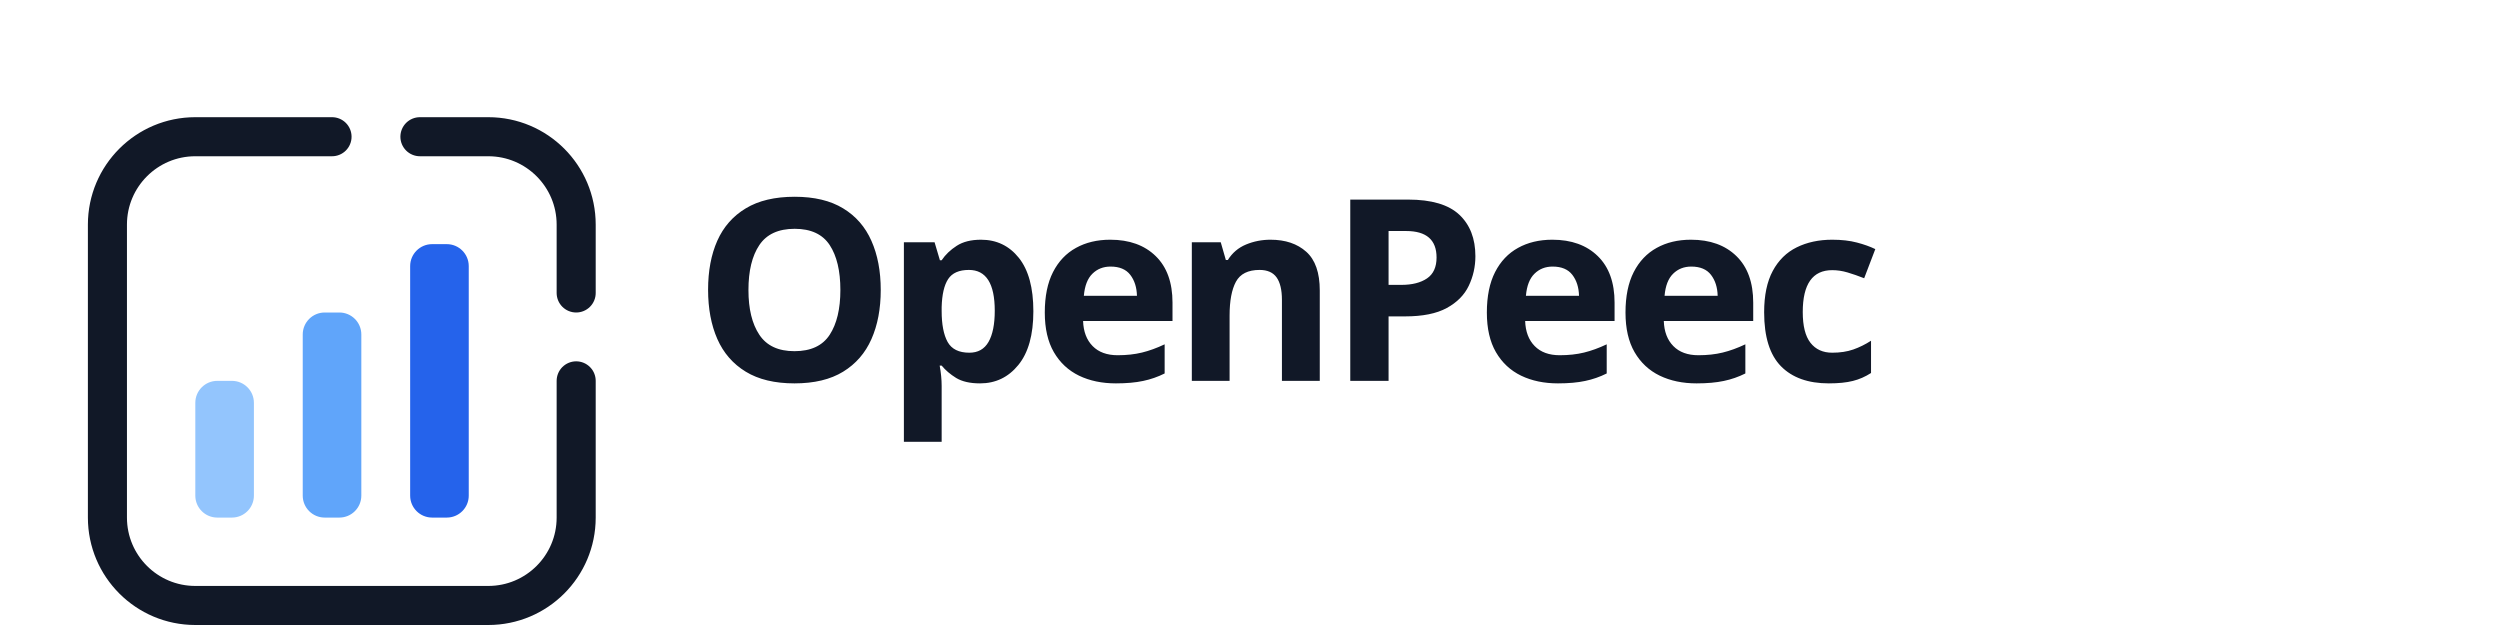
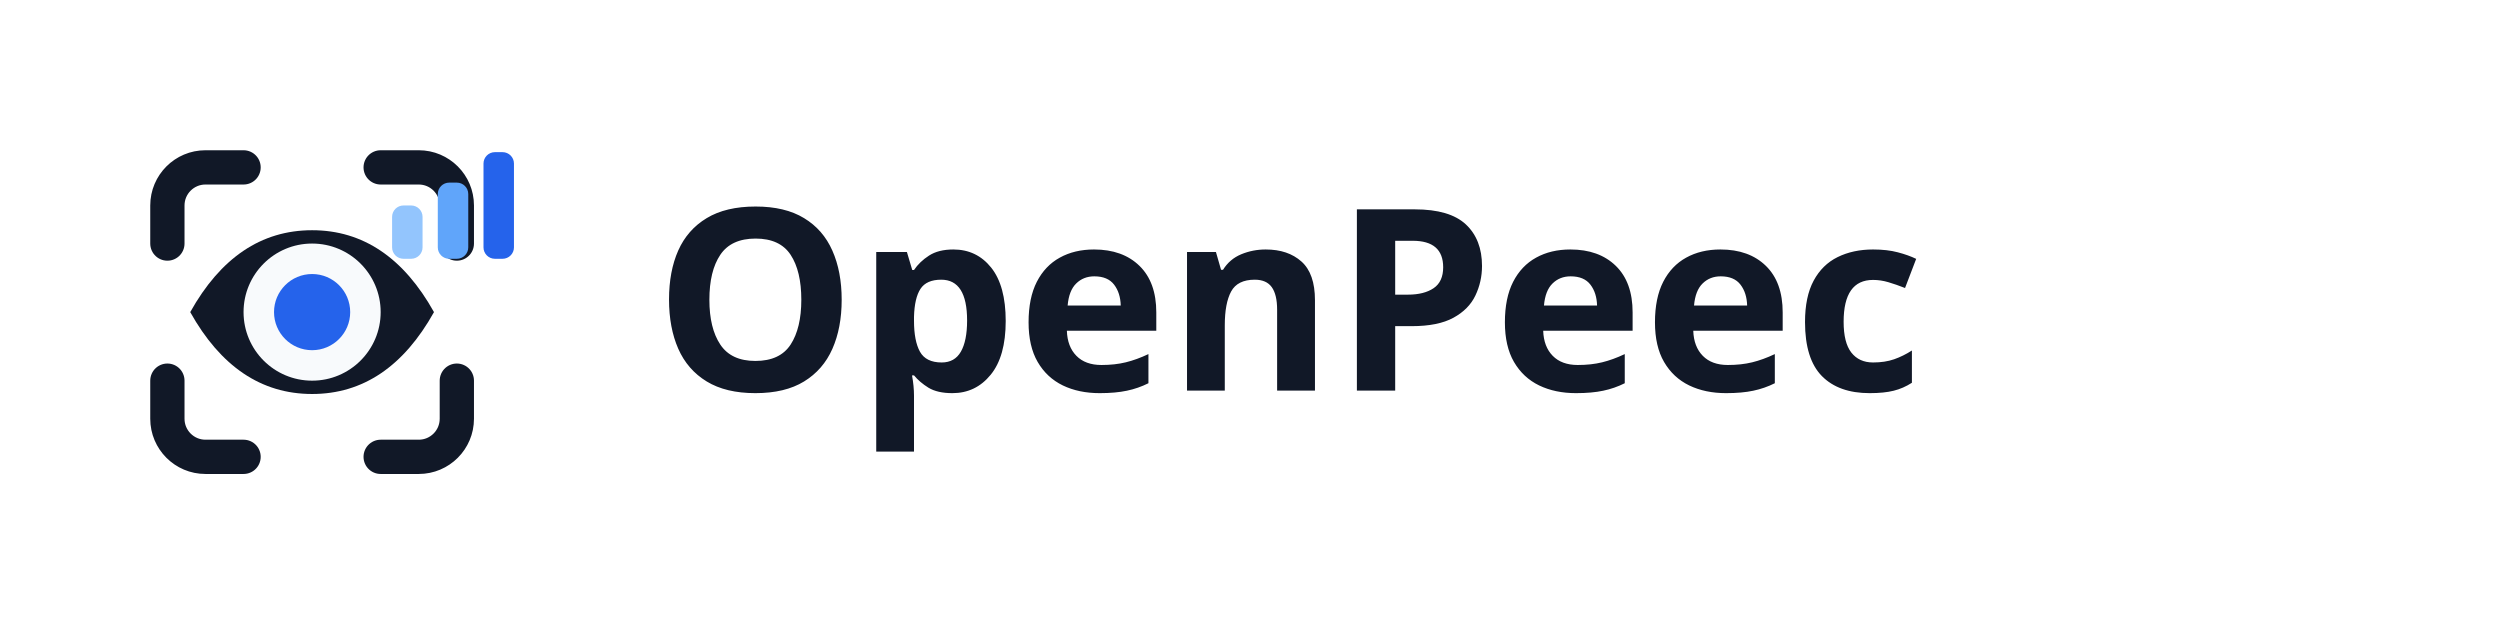
<svg xmlns="http://www.w3.org/2000/svg" width="512" height="128" viewBox="0 0 512 128" fill="none">
-   <g transform="translate(12 12)">
-     <path d="M56 16H28C18.059 16 10 24.059 10 34V94C10 103.941 18.059 112 28 112H88C97.941 112 106 103.941 106 94V66" stroke="#111827" stroke-width="8" stroke-linecap="round" stroke-linejoin="round" />
-     <path d="M74 16H88C97.941 16 106 24.059 106 34V48" stroke="#111827" stroke-width="8" stroke-linecap="round" stroke-linejoin="round" />
-     <rect x="28" y="66" width="12" height="28" rx="4.5" fill="#93C5FD" />
-     <rect x="50" y="52" width="12" height="42" rx="4.5" fill="#60A5FA" />
-     <rect x="72" y="38" width="12" height="56" rx="4.5" fill="#2563EB" />
+   <g transform="translate(14 14) scale(1.56)">
+     <path d="M13 23V18C13 15.239 15.239 13 18 13H23" stroke="#111827" stroke-width="4.5" stroke-linecap="round" />
+     <path d="M41 13H46C48.761 13 51 15.239 51 18V23" stroke="#111827" stroke-width="4.5" stroke-linecap="round" />
+     <path d="M51 41V46C51 48.761 48.761 51 46 51H41" stroke="#111827" stroke-width="4.5" stroke-linecap="round" />
+     <path d="M23 51H18C15.239 51 13 48.761 13 46V41" stroke="#111827" stroke-width="4.5" stroke-linecap="round" />
+     <path d="M16 32C19.971 24.887 25.304 21.25 32 21.25C38.696 21.25 44.029 24.887 48 32C44.029 39.113 38.696 42.75 32 42.75C25.304 42.75 19.971 39.113 16 32Z" fill="#111827" />
+     <circle cx="32" cy="32" r="9" fill="#F8FAFC" />
+     <circle cx="32" cy="32" r="5" fill="#2563EB" />
+     <rect x="42.5" y="18" width="4" height="7" rx="1.5" fill="#93C5FD" />
+     <rect x="48.5" y="15" width="4" height="10" rx="1.5" fill="#60A5FA" />
+     <rect x="54.5" y="11" width="4" height="14" rx="1.5" fill="#2563EB" />
  </g>
-   <text x="142" y="78" fill="#111827" font-family="'Geist Variable', Geist, ui-sans-serif, system-ui, sans-serif" font-size="52" font-weight="620" letter-spacing="-0.045em">
+   <text x="134" y="80" fill="#111827" font-family="'Geist Variable', Geist, ui-sans-serif, system-ui, sans-serif" font-size="52" font-weight="650" letter-spacing="0">
    OpenPeec
  </text>
</svg>
